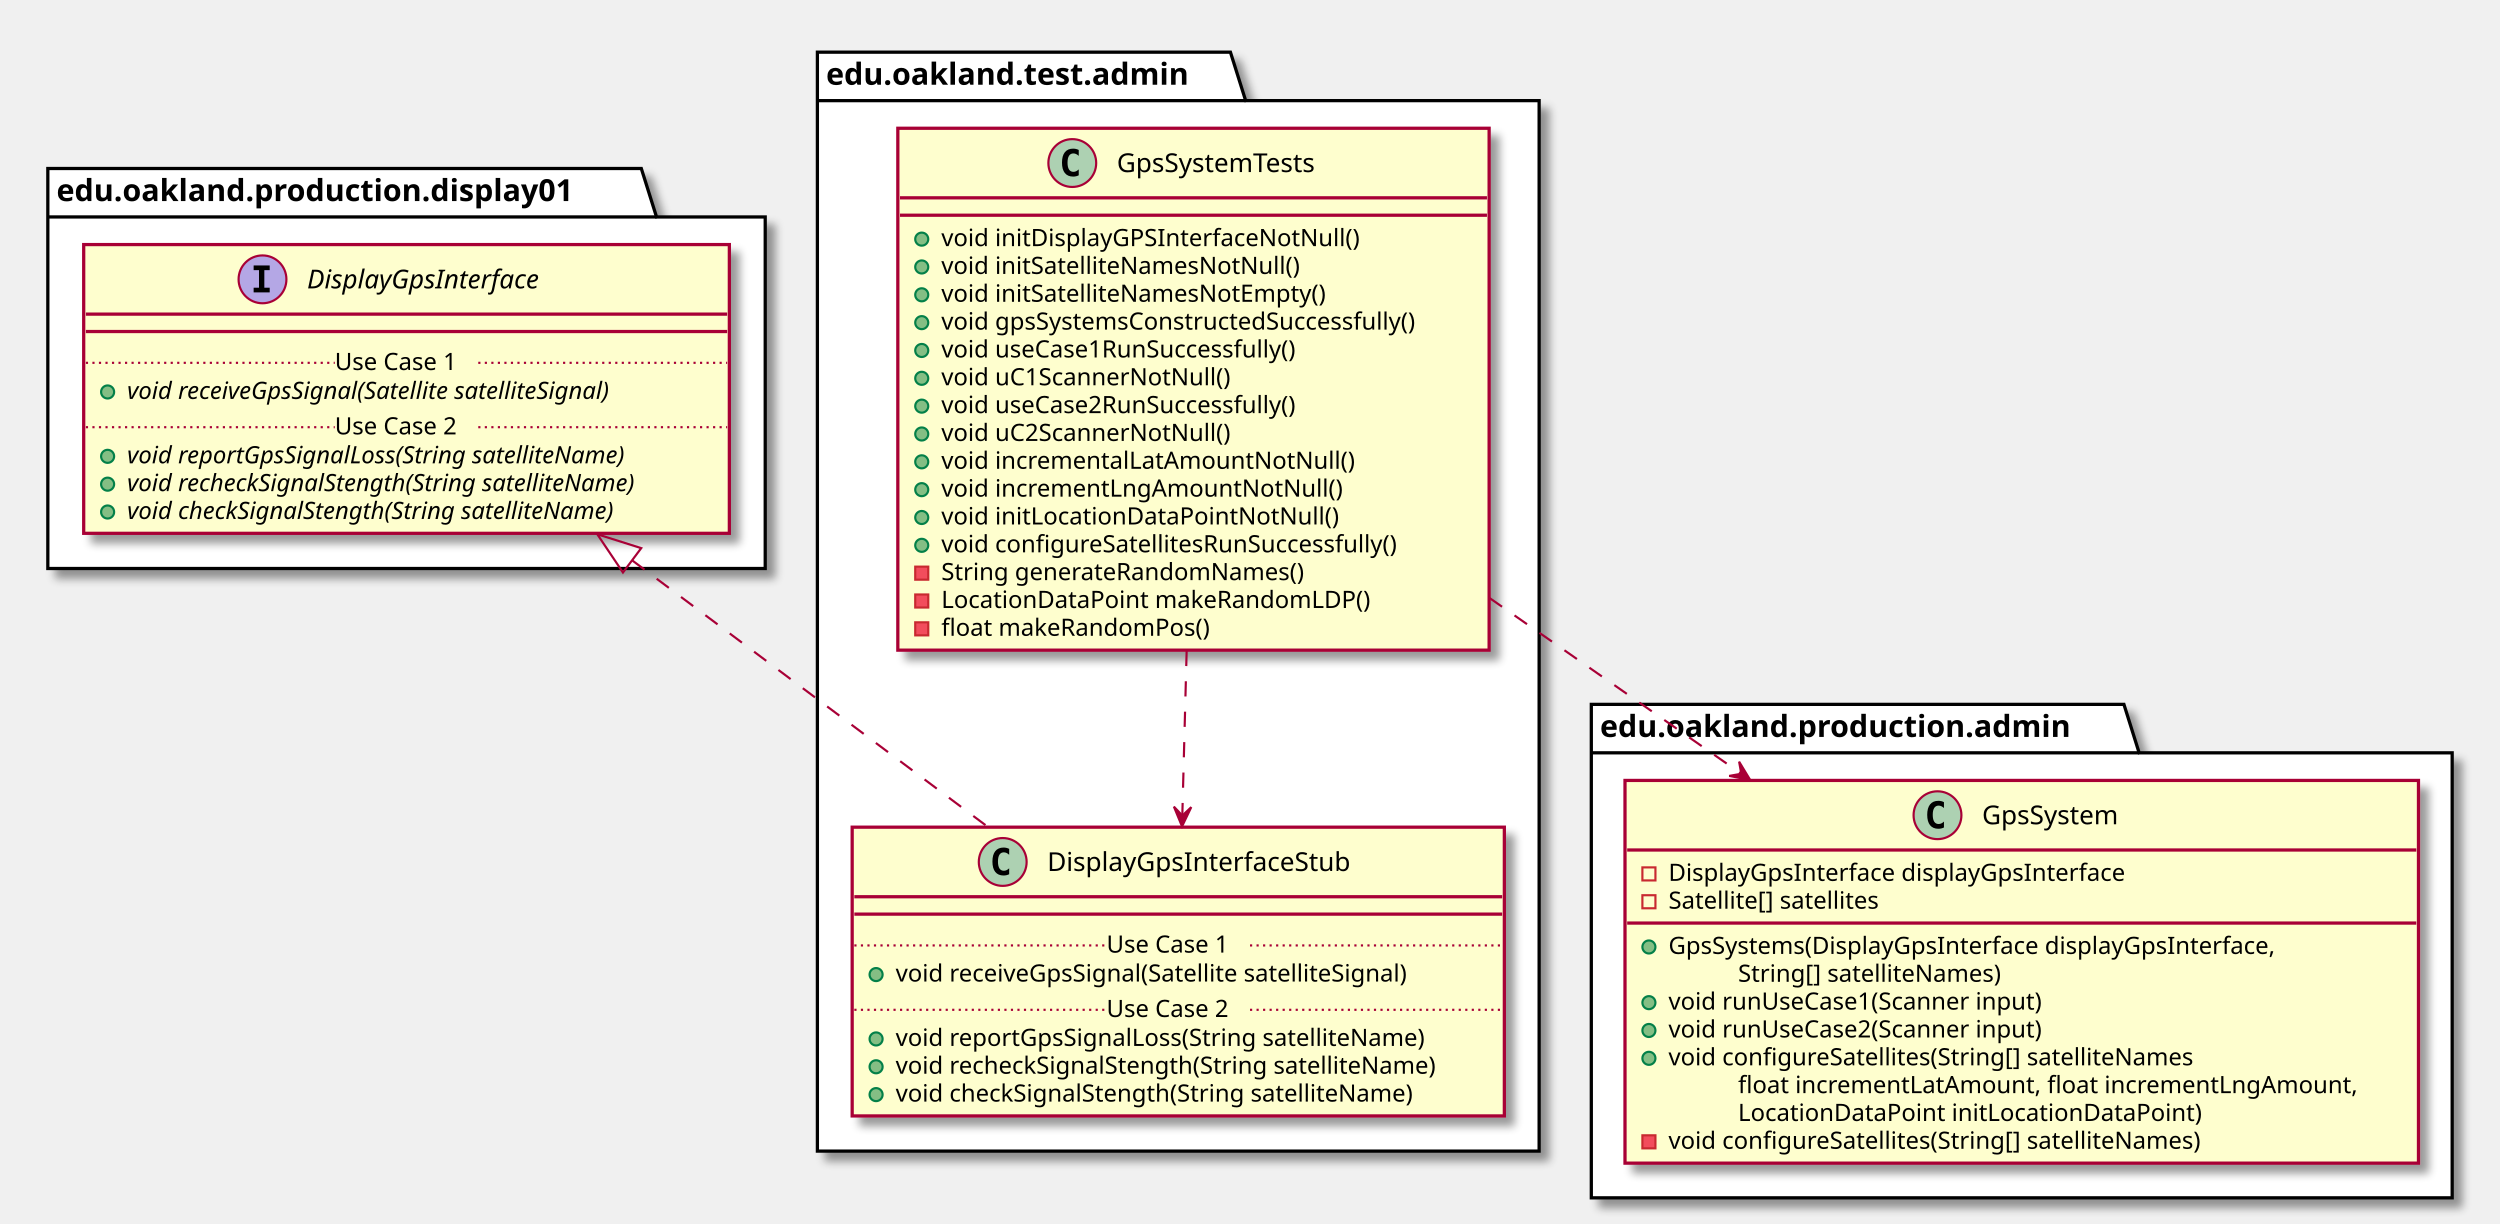
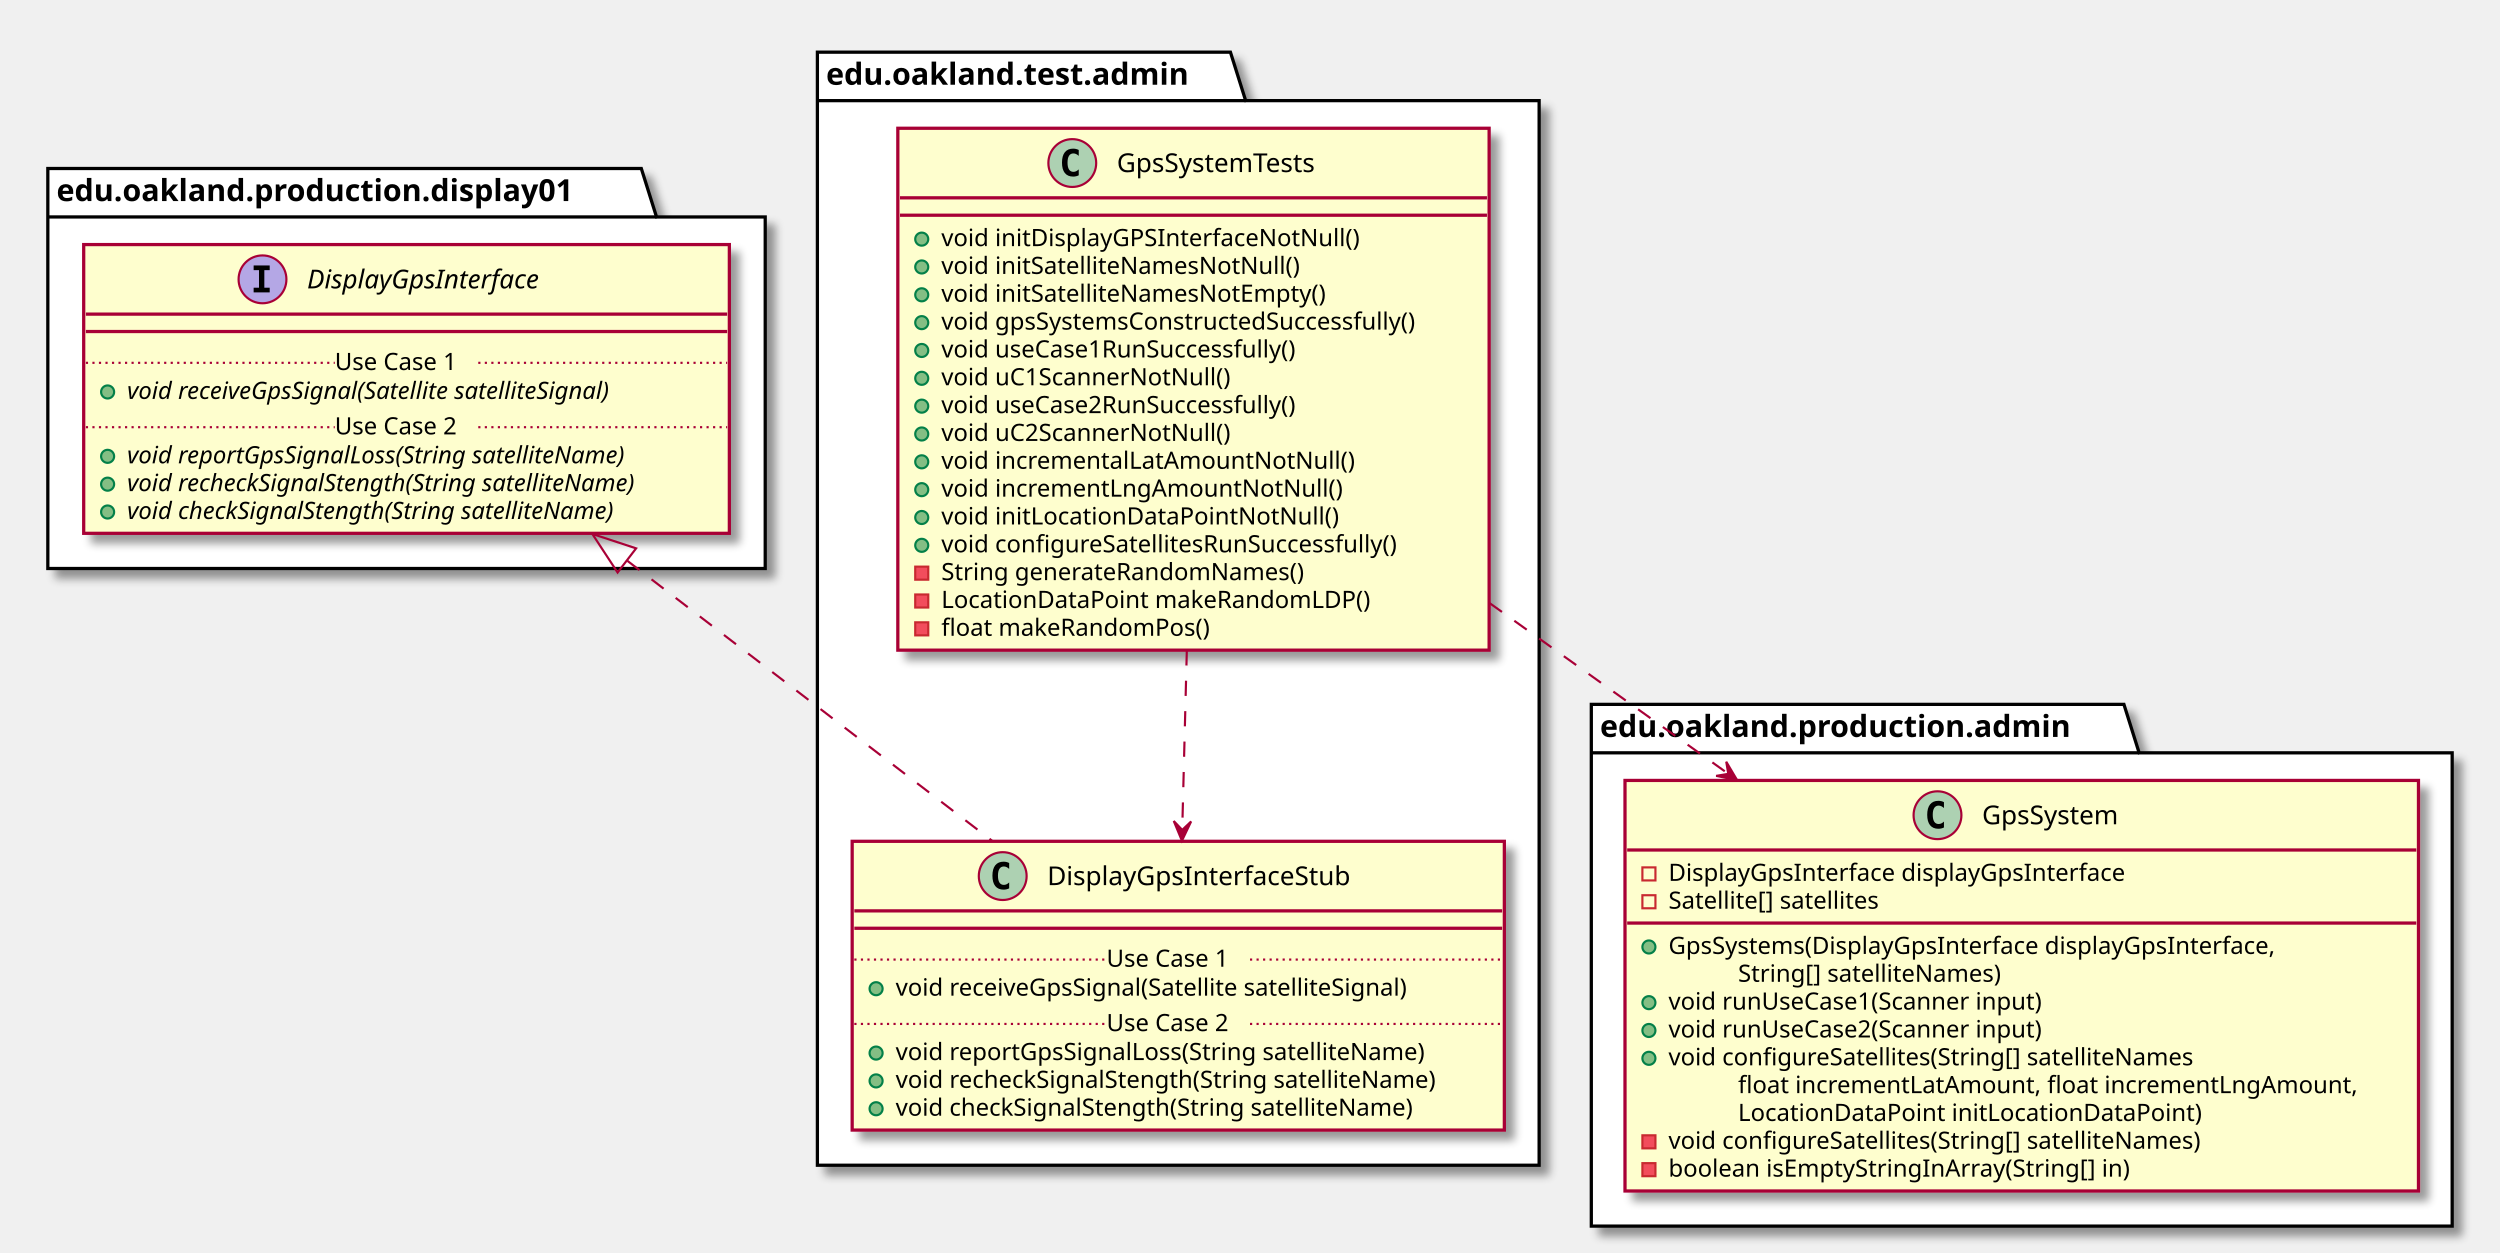
- <svg xmlns="http://www.w3.org/2000/svg" contentScriptType="application/ecmascript" contentStyleType="text/css" height="563px" preserveAspectRatio="none" style="width:1150px;height:563px;" version="1.1" viewBox="0 0 1150 563" width="1150px" zoomAndPan="magnify">
+ <svg xmlns="http://www.w3.org/2000/svg" contentScriptType="application/ecmascript" contentStyleType="text/css" height="576px" preserveAspectRatio="none" style="width:1150px;height:576px;" version="1.1" viewBox="0 0 1150 576" width="1150px" zoomAndPan="magnify">
  <defs>
-     <filter height="300%" id="flst3wckr79hx" width="300%" x="-1" y="-1">
+     <filter height="300%" id="f1w01po00u1ek2" width="300%" x="-1" y="-1">
      <feGaussianBlur result="blurOut" stdDeviation="2.0" />
      <feColorMatrix in="blurOut" result="blurOut2" type="matrix" values="0 0 0 0 0 0 0 0 0 0 0 0 0 0 0 0 0 0 .4 0" />
      <feOffset dx="4.0" dy="4.0" in="blurOut2" result="blurOut3" />
      <feBlend in="SourceGraphic" in2="blurOut3" mode="normal" />
    </filter>
  </defs>
  <g>
-     <polygon fill="#FFFFFF" filter="url(#flst3wckr79hx)" points="376,24,566,24,573,46.297,708,46.297,708,529.5,376,529.5,376,24" style="stroke: #000000; stroke-width: 1.5;" />
+     <polygon fill="#FFFFFF" filter="url(#f1w01po00u1ek2)" points="376,24,566,24,573,46.297,708,46.297,708,536,376,536,376,24" style="stroke: #000000; stroke-width: 1.5;" />
    <line style="stroke: #000000; stroke-width: 1.5;" x1="376" x2="573" y1="46.297" y2="46.297" />
    <text fill="#000000" font-family="sans-serif" font-size="14" font-weight="bold" lengthAdjust="spacingAndGlyphs" textLength="184" x="380" y="38.995">edu.oakland.test.admin</text>
-     <polygon fill="#FFFFFF" filter="url(#flst3wckr79hx)" points="22,77.5,295,77.5,302,99.797,352,99.797,352,261.5,22,261.5,22,77.5" style="stroke: #000000; stroke-width: 1.5;" />
+     <polygon fill="#FFFFFF" filter="url(#f1w01po00u1ek2)" points="22,77.5,295,77.5,302,99.797,352,99.797,352,261.5,22,261.5,22,77.5" style="stroke: #000000; stroke-width: 1.5;" />
    <line style="stroke: #000000; stroke-width: 1.5;" x1="22" x2="302" y1="99.797" y2="99.797" />
    <text fill="#000000" font-family="sans-serif" font-size="14" font-weight="bold" lengthAdjust="spacingAndGlyphs" textLength="267" x="26" y="92.495">edu.oakland.production.display01</text>
-     <polygon fill="#FFFFFF" filter="url(#flst3wckr79hx)" points="732,324,977,324,984,346.297,1128,346.297,1128,551,732,551,732,324" style="stroke: #000000; stroke-width: 1.5;" />
+     <polygon fill="#FFFFFF" filter="url(#f1w01po00u1ek2)" points="732,324,977,324,984,346.297,1128,346.297,1128,564,732,564,732,324" style="stroke: #000000; stroke-width: 1.5;" />
    <line style="stroke: #000000; stroke-width: 1.5;" x1="732" x2="984" y1="346.297" y2="346.297" />
    <text fill="#000000" font-family="sans-serif" font-size="14" font-weight="bold" lengthAdjust="spacingAndGlyphs" textLength="239" x="736" y="338.995">edu.oakland.production.admin</text>
-     <rect fill="#FEFECE" filter="url(#flst3wckr79hx)" height="240.07" id="GpsSystemTests" style="stroke: #A80036; stroke-width: 1.5;" width="272" x="413" y="59" />
+     <rect fill="#FEFECE" filter="url(#f1w01po00u1ek2)" height="240.07" id="GpsSystemTests" style="stroke: #A80036; stroke-width: 1.5;" width="272" x="413" y="59" />
    <ellipse cx="493.25" cy="75" fill="#ADD1B2" rx="11" ry="11" style="stroke: #A80036; stroke-width: 1.0;" />
    <path d="M496.219,80.641 Q495.641,80.938 495,81.078 Q494.359,81.234 493.656,81.234 Q491.156,81.234 489.828,79.594 Q488.516,77.938 488.516,74.812 Q488.516,71.688 489.828,70.031 Q491.156,68.375 493.656,68.375 Q494.359,68.375 495,68.531 Q495.656,68.688 496.219,68.984 L496.219,71.703 Q495.594,71.125 495,70.859 Q494.406,70.578 493.781,70.578 Q492.438,70.578 491.75,71.656 Q491.062,72.719 491.062,74.812 Q491.062,76.906 491.75,77.984 Q492.438,79.047 493.781,79.047 Q494.406,79.047 495,78.781 Q495.594,78.5 496.219,77.922 L496.219,80.641 Z " />
    <text fill="#000000" font-family="sans-serif" font-size="12" lengthAdjust="spacingAndGlyphs" textLength="103" x="513.75" y="79.154">GpsSystemTests</text>
    <line style="stroke: #A80036; stroke-width: 1.5;" x1="414" x2="684" y1="91" y2="91" />
    <line style="stroke: #A80036; stroke-width: 1.5;" x1="414" x2="684" y1="99" y2="99" />
    <ellipse cx="424" cy="110" fill="#84BE84" rx="3" ry="3" style="stroke: #038048; stroke-width: 1.0;" />
    <text fill="#000000" font-family="sans-serif" font-size="11" lengthAdjust="spacingAndGlyphs" textLength="207" x="433" y="113.21">void initDisplayGPSInterfaceNotNull()</text>
    <ellipse cx="424" cy="122.805" fill="#84BE84" rx="3" ry="3" style="stroke: #038048; stroke-width: 1.0;" />
    <text fill="#000000" font-family="sans-serif" font-size="11" lengthAdjust="spacingAndGlyphs" textLength="178" x="433" y="126.015">void initSatelliteNamesNotNull()</text>
    <ellipse cx="424" cy="135.609" fill="#84BE84" rx="3" ry="3" style="stroke: #038048; stroke-width: 1.0;" />
    <text fill="#000000" font-family="sans-serif" font-size="11" lengthAdjust="spacingAndGlyphs" textLength="192" x="433" y="138.82">void initSatelliteNamesNotEmpty()</text>
    <ellipse cx="424" cy="148.414" fill="#84BE84" rx="3" ry="3" style="stroke: #038048; stroke-width: 1.0;" />
    <text fill="#000000" font-family="sans-serif" font-size="11" lengthAdjust="spacingAndGlyphs" textLength="246" x="433" y="151.625">void gpsSystemsConstructedSuccessfully()</text>
    <ellipse cx="424" cy="161.219" fill="#84BE84" rx="3" ry="3" style="stroke: #038048; stroke-width: 1.0;" />
    <text fill="#000000" font-family="sans-serif" font-size="11" lengthAdjust="spacingAndGlyphs" textLength="184" x="433" y="164.429">void useCase1RunSuccessfully()</text>
    <ellipse cx="424" cy="174.023" fill="#84BE84" rx="3" ry="3" style="stroke: #038048; stroke-width: 1.0;" />
    <text fill="#000000" font-family="sans-serif" font-size="11" lengthAdjust="spacingAndGlyphs" textLength="144" x="433" y="177.234">void uC1ScannerNotNull()</text>
    <ellipse cx="424" cy="186.828" fill="#84BE84" rx="3" ry="3" style="stroke: #038048; stroke-width: 1.0;" />
    <text fill="#000000" font-family="sans-serif" font-size="11" lengthAdjust="spacingAndGlyphs" textLength="184" x="433" y="190.039">void useCase2RunSuccessfully()</text>
    <ellipse cx="424" cy="199.633" fill="#84BE84" rx="3" ry="3" style="stroke: #038048; stroke-width: 1.0;" />
    <text fill="#000000" font-family="sans-serif" font-size="11" lengthAdjust="spacingAndGlyphs" textLength="144" x="433" y="202.843">void uC2ScannerNotNull()</text>
    <ellipse cx="424" cy="212.438" fill="#84BE84" rx="3" ry="3" style="stroke: #038048; stroke-width: 1.0;" />
    <text fill="#000000" font-family="sans-serif" font-size="11" lengthAdjust="spacingAndGlyphs" textLength="202" x="433" y="215.648">void incrementalLatAmountNotNull()</text>
    <ellipse cx="424" cy="225.242" fill="#84BE84" rx="3" ry="3" style="stroke: #038048; stroke-width: 1.0;" />
    <text fill="#000000" font-family="sans-serif" font-size="11" lengthAdjust="spacingAndGlyphs" textLength="195" x="433" y="228.453">void incrementLngAmountNotNull()</text>
    <ellipse cx="424" cy="238.047" fill="#84BE84" rx="3" ry="3" style="stroke: #038048; stroke-width: 1.0;" />
    <text fill="#000000" font-family="sans-serif" font-size="11" lengthAdjust="spacingAndGlyphs" textLength="193" x="433" y="241.257">void initLocationDataPointNotNull()</text>
    <ellipse cx="424" cy="250.852" fill="#84BE84" rx="3" ry="3" style="stroke: #038048; stroke-width: 1.0;" />
    <text fill="#000000" font-family="sans-serif" font-size="11" lengthAdjust="spacingAndGlyphs" textLength="233" x="433" y="254.062">void configureSatellitesRunSuccessfully()</text>
    <rect fill="#F24D5C" height="6" style="stroke: #C82930; stroke-width: 1.0;" width="6" x="421" y="260.656" />
    <text fill="#000000" font-family="sans-serif" font-size="11" lengthAdjust="spacingAndGlyphs" textLength="183" x="433" y="266.867">String generateRandomNames()</text>
    <rect fill="#F24D5C" height="6" style="stroke: #C82930; stroke-width: 1.0;" width="6" x="421" y="273.461" />
    <text fill="#000000" font-family="sans-serif" font-size="11" lengthAdjust="spacingAndGlyphs" textLength="211" x="433" y="279.671">LocationDataPoint makeRandomLDP()</text>
    <rect fill="#F24D5C" height="6" style="stroke: #C82930; stroke-width: 1.0;" width="6" x="421" y="286.266" />
    <text fill="#000000" font-family="sans-serif" font-size="11" lengthAdjust="spacingAndGlyphs" textLength="135" x="433" y="292.476">float makeRandomPos()</text>
-     <rect fill="#FEFECE" filter="url(#flst3wckr79hx)" height="132.828" id="DisplayGpsInterfaceStub" style="stroke: #A80036; stroke-width: 1.5;" width="300" x="392" y="380.5" />
-     <ellipse cx="461.25" cy="396.5" fill="#ADD1B2" rx="11" ry="11" style="stroke: #A80036; stroke-width: 1.0;" />
-     <path d="M464.219,402.141 Q463.641,402.438 463,402.578 Q462.359,402.734 461.656,402.734 Q459.156,402.734 457.828,401.094 Q456.516,399.438 456.516,396.312 Q456.516,393.188 457.828,391.531 Q459.156,389.875 461.656,389.875 Q462.359,389.875 463,390.031 Q463.656,390.188 464.219,390.484 L464.219,393.203 Q463.594,392.625 463,392.359 Q462.406,392.078 461.781,392.078 Q460.438,392.078 459.75,393.156 Q459.062,394.219 459.062,396.312 Q459.062,398.406 459.75,399.484 Q460.438,400.547 461.781,400.547 Q462.406,400.547 463,400.281 Q463.594,400 464.219,399.422 L464.219,402.141 Z " />
-     <text fill="#000000" font-family="sans-serif" font-size="12" lengthAdjust="spacingAndGlyphs" textLength="153" x="481.75" y="400.654">DisplayGpsInterfaceStub</text>
-     <line style="stroke: #A80036; stroke-width: 1.5;" x1="393" x2="691" y1="412.5" y2="412.5" />
-     <line style="stroke: #A80036; stroke-width: 1.5;" x1="393" x2="691" y1="420.5" y2="420.5" />
-     <ellipse cx="403" cy="448.305" fill="#84BE84" rx="3" ry="3" style="stroke: #038048; stroke-width: 1.0;" />
-     <text fill="#000000" font-family="sans-serif" font-size="11" lengthAdjust="spacingAndGlyphs" textLength="264" x="412" y="451.515">void receiveGpsSignal(Satellite satelliteSignal)</text>
-     <line style="stroke: #A80036; stroke-width: 1.0; stroke-dasharray: 1.0,2.0;" x1="393" x2="509" y1="434.902" y2="434.902" />
-     <text fill="#000000" font-family="sans-serif" font-size="11" lengthAdjust="spacingAndGlyphs" textLength="66" x="509" y="438.21">Use Case 1</text>
-     <line style="stroke: #A80036; stroke-width: 1.0; stroke-dasharray: 1.0,2.0;" x1="575" x2="691" y1="434.902" y2="434.902" />
-     <ellipse cx="403" cy="477.914" fill="#84BE84" rx="3" ry="3" style="stroke: #038048; stroke-width: 1.0;" />
-     <text fill="#000000" font-family="sans-serif" font-size="11" lengthAdjust="spacingAndGlyphs" textLength="271" x="412" y="481.125">void reportGpsSignalLoss(String satelliteName)</text>
-     <ellipse cx="403" cy="490.719" fill="#84BE84" rx="3" ry="3" style="stroke: #038048; stroke-width: 1.0;" />
-     <text fill="#000000" font-family="sans-serif" font-size="11" lengthAdjust="spacingAndGlyphs" textLength="274" x="412" y="493.929">void recheckSignalStength(String satelliteName)</text>
-     <ellipse cx="403" cy="503.523" fill="#84BE84" rx="3" ry="3" style="stroke: #038048; stroke-width: 1.0;" />
-     <text fill="#000000" font-family="sans-serif" font-size="11" lengthAdjust="spacingAndGlyphs" textLength="262" x="412" y="506.734">void checkSignalStength(String satelliteName)</text>
-     <line style="stroke: #A80036; stroke-width: 1.0; stroke-dasharray: 1.0,2.0;" x1="393" x2="509" y1="464.512" y2="464.512" />
-     <text fill="#000000" font-family="sans-serif" font-size="11" lengthAdjust="spacingAndGlyphs" textLength="66" x="509" y="467.82">Use Case 2</text>
-     <line style="stroke: #A80036; stroke-width: 1.0; stroke-dasharray: 1.0,2.0;" x1="575" x2="691" y1="464.512" y2="464.512" />
-     <rect fill="#FEFECE" filter="url(#flst3wckr79hx)" height="132.828" id="DisplayGpsInterface" style="stroke: #A80036; stroke-width: 1.5;" width="297" x="38.5" y="112.5" />
+     <rect fill="#FEFECE" filter="url(#f1w01po00u1ek2)" height="132.828" id="DisplayGpsInterfaceStub" style="stroke: #A80036; stroke-width: 1.5;" width="300" x="392" y="387" />
+     <ellipse cx="461.25" cy="403" fill="#ADD1B2" rx="11" ry="11" style="stroke: #A80036; stroke-width: 1.0;" />
+     <path d="M464.219,408.641 Q463.641,408.938 463,409.078 Q462.359,409.234 461.656,409.234 Q459.156,409.234 457.828,407.594 Q456.516,405.938 456.516,402.812 Q456.516,399.688 457.828,398.031 Q459.156,396.375 461.656,396.375 Q462.359,396.375 463,396.531 Q463.656,396.688 464.219,396.984 L464.219,399.703 Q463.594,399.125 463,398.859 Q462.406,398.578 461.781,398.578 Q460.438,398.578 459.75,399.656 Q459.062,400.719 459.062,402.812 Q459.062,404.906 459.75,405.984 Q460.438,407.047 461.781,407.047 Q462.406,407.047 463,406.781 Q463.594,406.5 464.219,405.922 L464.219,408.641 Z " />
+     <text fill="#000000" font-family="sans-serif" font-size="12" lengthAdjust="spacingAndGlyphs" textLength="153" x="481.75" y="407.154">DisplayGpsInterfaceStub</text>
+     <line style="stroke: #A80036; stroke-width: 1.5;" x1="393" x2="691" y1="419" y2="419" />
+     <line style="stroke: #A80036; stroke-width: 1.5;" x1="393" x2="691" y1="427" y2="427" />
+     <ellipse cx="403" cy="454.805" fill="#84BE84" rx="3" ry="3" style="stroke: #038048; stroke-width: 1.0;" />
+     <text fill="#000000" font-family="sans-serif" font-size="11" lengthAdjust="spacingAndGlyphs" textLength="264" x="412" y="458.015">void receiveGpsSignal(Satellite satelliteSignal)</text>
+     <line style="stroke: #A80036; stroke-width: 1.0; stroke-dasharray: 1.0,2.0;" x1="393" x2="509" y1="441.402" y2="441.402" />
+     <text fill="#000000" font-family="sans-serif" font-size="11" lengthAdjust="spacingAndGlyphs" textLength="66" x="509" y="444.71">Use Case 1</text>
+     <line style="stroke: #A80036; stroke-width: 1.0; stroke-dasharray: 1.0,2.0;" x1="575" x2="691" y1="441.402" y2="441.402" />
+     <ellipse cx="403" cy="484.414" fill="#84BE84" rx="3" ry="3" style="stroke: #038048; stroke-width: 1.0;" />
+     <text fill="#000000" font-family="sans-serif" font-size="11" lengthAdjust="spacingAndGlyphs" textLength="271" x="412" y="487.625">void reportGpsSignalLoss(String satelliteName)</text>
+     <ellipse cx="403" cy="497.219" fill="#84BE84" rx="3" ry="3" style="stroke: #038048; stroke-width: 1.0;" />
+     <text fill="#000000" font-family="sans-serif" font-size="11" lengthAdjust="spacingAndGlyphs" textLength="274" x="412" y="500.429">void recheckSignalStength(String satelliteName)</text>
+     <ellipse cx="403" cy="510.023" fill="#84BE84" rx="3" ry="3" style="stroke: #038048; stroke-width: 1.0;" />
+     <text fill="#000000" font-family="sans-serif" font-size="11" lengthAdjust="spacingAndGlyphs" textLength="262" x="412" y="513.234">void checkSignalStength(String satelliteName)</text>
+     <line style="stroke: #A80036; stroke-width: 1.0; stroke-dasharray: 1.0,2.0;" x1="393" x2="509" y1="471.012" y2="471.012" />
+     <text fill="#000000" font-family="sans-serif" font-size="11" lengthAdjust="spacingAndGlyphs" textLength="66" x="509" y="474.32">Use Case 2</text>
+     <line style="stroke: #A80036; stroke-width: 1.0; stroke-dasharray: 1.0,2.0;" x1="575" x2="691" y1="471.012" y2="471.012" />
+     <rect fill="#FEFECE" filter="url(#f1w01po00u1ek2)" height="132.828" id="DisplayGpsInterface" style="stroke: #A80036; stroke-width: 1.5;" width="297" x="38.5" y="112.5" />
    <ellipse cx="120.75" cy="128.5" fill="#B4A7E5" rx="11" ry="11" style="stroke: #A80036; stroke-width: 1.0;" />
    <path d="M116.672,124.266 L116.672,122.109 L124.062,122.109 L124.062,124.266 L121.594,124.266 L121.594,132.344 L124.062,132.344 L124.062,134.5 L116.672,134.5 L116.672,132.344 L119.141,132.344 L119.141,124.266 L116.672,124.266 Z " />
    <text fill="#000000" font-family="sans-serif" font-size="12" font-style="italic" lengthAdjust="spacingAndGlyphs" textLength="124" x="141.25" y="132.654">DisplayGpsInterface</text>
    <line style="stroke: #A80036; stroke-width: 1.5;" x1="39.5" x2="334.5" y1="144.5" y2="144.5" />
    <line style="stroke: #A80036; stroke-width: 1.5;" x1="39.5" x2="334.5" y1="152.5" y2="152.5" />
    <ellipse cx="49.5" cy="180.305" fill="#84BE84" rx="3" ry="3" style="stroke: #038048; stroke-width: 1.0;" />
    <text fill="#000000" font-family="sans-serif" font-size="11" font-style="italic" lengthAdjust="spacingAndGlyphs" textLength="261" x="58.5" y="183.515">void receiveGpsSignal(Satellite satelliteSignal)</text>
    <line style="stroke: #A80036; stroke-width: 1.0; stroke-dasharray: 1.0,2.0;" x1="39.5" x2="154" y1="166.902" y2="166.902" />
    <text fill="#000000" font-family="sans-serif" font-size="11" lengthAdjust="spacingAndGlyphs" textLength="66" x="154" y="170.21">Use Case 1</text>
    <line style="stroke: #A80036; stroke-width: 1.0; stroke-dasharray: 1.0,2.0;" x1="220" x2="334.5" y1="166.902" y2="166.902" />
    <ellipse cx="49.5" cy="209.914" fill="#84BE84" rx="3" ry="3" style="stroke: #038048; stroke-width: 1.0;" />
    <text fill="#000000" font-family="sans-serif" font-size="11" font-style="italic" lengthAdjust="spacingAndGlyphs" textLength="266" x="58.5" y="213.125">void reportGpsSignalLoss(String satelliteName)</text>
    <ellipse cx="49.5" cy="222.719" fill="#84BE84" rx="3" ry="3" style="stroke: #038048; stroke-width: 1.0;" />
    <text fill="#000000" font-family="sans-serif" font-size="11" font-style="italic" lengthAdjust="spacingAndGlyphs" textLength="271" x="58.5" y="225.929">void recheckSignalStength(String satelliteName)</text>
    <ellipse cx="49.5" cy="235.523" fill="#84BE84" rx="3" ry="3" style="stroke: #038048; stroke-width: 1.0;" />
    <text fill="#000000" font-family="sans-serif" font-size="11" font-style="italic" lengthAdjust="spacingAndGlyphs" textLength="259" x="58.5" y="238.734">void checkSignalStength(String satelliteName)</text>
    <line style="stroke: #A80036; stroke-width: 1.0; stroke-dasharray: 1.0,2.0;" x1="39.5" x2="154" y1="196.512" y2="196.512" />
    <text fill="#000000" font-family="sans-serif" font-size="11" lengthAdjust="spacingAndGlyphs" textLength="66" x="154" y="199.82">Use Case 2</text>
    <line style="stroke: #A80036; stroke-width: 1.0; stroke-dasharray: 1.0,2.0;" x1="220" x2="334.5" y1="196.512" y2="196.512" />
-     <rect fill="#FEFECE" filter="url(#flst3wckr79hx)" height="176.047" id="GpsSystem" style="stroke: #A80036; stroke-width: 1.5;" width="365" x="747.5" y="359" />
+     <rect fill="#FEFECE" filter="url(#f1w01po00u1ek2)" height="188.852" id="GpsSystem" style="stroke: #A80036; stroke-width: 1.5;" width="365" x="747.5" y="359" />
    <ellipse cx="891.25" cy="375" fill="#ADD1B2" rx="11" ry="11" style="stroke: #A80036; stroke-width: 1.0;" />
    <path d="M894.219,380.641 Q893.641,380.938 893,381.078 Q892.359,381.234 891.656,381.234 Q889.156,381.234 887.828,379.594 Q886.516,377.938 886.516,374.812 Q886.516,371.688 887.828,370.031 Q889.156,368.375 891.656,368.375 Q892.359,368.375 893,368.531 Q893.656,368.688 894.219,368.984 L894.219,371.703 Q893.594,371.125 893,370.859 Q892.406,370.578 891.781,370.578 Q890.438,370.578 889.75,371.656 Q889.062,372.719 889.062,374.812 Q889.062,376.906 889.75,377.984 Q890.438,379.047 891.781,379.047 Q892.406,379.047 893,378.781 Q893.594,378.5 894.219,377.922 L894.219,380.641 Z " />
    <text fill="#000000" font-family="sans-serif" font-size="12" lengthAdjust="spacingAndGlyphs" textLength="69" x="911.75" y="379.154">GpsSystem</text>
    <line style="stroke: #A80036; stroke-width: 1.5;" x1="748.5" x2="1111.5" y1="391" y2="391" />
    <rect fill="none" height="6" style="stroke: #C82930; stroke-width: 1.0;" width="6" x="755.5" y="399" />
    <text fill="#000000" font-family="sans-serif" font-size="11" lengthAdjust="spacingAndGlyphs" textLength="231" x="767.5" y="405.21">DisplayGpsInterface displayGpsInterface</text>
    <rect fill="none" height="6" style="stroke: #C82930; stroke-width: 1.0;" width="6" x="755.5" y="411.805" />
    <text fill="#000000" font-family="sans-serif" font-size="11" lengthAdjust="spacingAndGlyphs" textLength="110" x="767.5" y="418.015">Satellite[] satellites</text>
    <line style="stroke: #A80036; stroke-width: 1.5;" x1="748.5" x2="1111.5" y1="424.609" y2="424.609" />
    <ellipse cx="758.5" cy="435.609" fill="#84BE84" rx="3" ry="3" style="stroke: #038048; stroke-width: 1.0;" />
    <text fill="#000000" font-family="sans-serif" font-size="11" lengthAdjust="spacingAndGlyphs" textLength="312" x="767.5" y="438.82">GpsSystems(DisplayGpsInterface displayGpsInterface,</text>
    <text fill="#000000" font-family="sans-serif" font-size="11" lengthAdjust="spacingAndGlyphs" textLength="135" x="799.5" y="451.625">String[] satelliteNames)</text>
    <ellipse cx="758.5" cy="461.219" fill="#84BE84" rx="3" ry="3" style="stroke: #038048; stroke-width: 1.0;" />
    <text fill="#000000" font-family="sans-serif" font-size="11" lengthAdjust="spacingAndGlyphs" textLength="191" x="767.5" y="464.429">void runUseCase1(Scanner input)</text>
    <ellipse cx="758.5" cy="474.023" fill="#84BE84" rx="3" ry="3" style="stroke: #038048; stroke-width: 1.0;" />
    <text fill="#000000" font-family="sans-serif" font-size="11" lengthAdjust="spacingAndGlyphs" textLength="191" x="767.5" y="477.234">void runUseCase2(Scanner input)</text>
    <ellipse cx="758.5" cy="486.828" fill="#84BE84" rx="3" ry="3" style="stroke: #038048; stroke-width: 1.0;" />
    <text fill="#000000" font-family="sans-serif" font-size="11" lengthAdjust="spacingAndGlyphs" textLength="268" x="767.5" y="490.039">void configureSatellites(String[] satelliteNames</text>
    <text fill="#000000" font-family="sans-serif" font-size="11" lengthAdjust="spacingAndGlyphs" textLength="307" x="799.5" y="502.843">float incrementLatAmount, float incrementLngAmount,</text>
    <text fill="#000000" font-family="sans-serif" font-size="11" lengthAdjust="spacingAndGlyphs" textLength="227" x="799.5" y="515.648">LocationDataPoint initLocationDataPoint)</text>
    <rect fill="#F24D5C" height="6" style="stroke: #C82930; stroke-width: 1.0;" width="6" x="755.5" y="522.242" />
    <text fill="#000000" font-family="sans-serif" font-size="11" lengthAdjust="spacingAndGlyphs" textLength="272" x="767.5" y="528.453">void configureSatellites(String[] satelliteNames)</text>
-     <path d="M290.86,257.82 C342.76,296.71 404.87,343.25 454.33,380.31 " fill="none" id="DisplayGpsInterface&lt;-DisplayGpsInterfaceStub" style="stroke: #A80036; stroke-width: 1.0; stroke-dasharray: 7.0,7.0;" />
-     <polygon fill="none" points="286.56,263.35,274.75,245.75,294.96,252.14,286.56,263.35" style="stroke: #A80036; stroke-width: 1.0;" />
-     <path d="M545.86,299.38 C545.18,325.19 544.48,351.69 543.87,374.94 " fill="none" id="GpsSystemTests-&gt;DisplayGpsInterfaceStub" style="stroke: #A80036; stroke-width: 1.0; stroke-dasharray: 7.0,7.0;" />
-     <polygon fill="#A80036" points="543.73,380.16,547.985,371.278,543.873,375.162,539.989,371.049,543.73,380.16" style="stroke: #A80036; stroke-width: 1.0;" />
-     <path d="M685.2,275.09 C722.77,301.32 763.41,329.69 800.58,355.64 " fill="none" id="GpsSystemTests-&gt;GpsSystem" style="stroke: #A80036; stroke-width: 1.0; stroke-dasharray: 7.0,7.0;" />
-     <polygon fill="#A80036" points="805.09,358.79,799.993,350.363,800.988,355.931,795.419,356.926,805.09,358.79" style="stroke: #A80036; stroke-width: 1.0;" />
+     <rect fill="#F24D5C" height="6" style="stroke: #C82930; stroke-width: 1.0;" width="6" x="755.5" y="535.047" />
+     <text fill="#000000" font-family="sans-serif" font-size="11" lengthAdjust="spacingAndGlyphs" textLength="232" x="767.5" y="541.257">boolean isEmptyStringInArray(String[] in)</text>
+     <path d="M288.59,257.98 C341.75,298.79 406.09,348.18 456.64,386.98 " fill="none" id="DisplayGpsInterface&lt;-DisplayGpsInterfaceStub" style="stroke: #A80036; stroke-width: 1.0; stroke-dasharray: 7.0,7.0;" />
+     <polygon fill="none" points="284.09,263.35,272.48,245.62,292.61,252.24,284.09,263.35" style="stroke: #A80036; stroke-width: 1.0;" />
+     <path d="M545.94,299.13 C545.22,327.2 544.47,356.27 543.83,381.44 " fill="none" id="GpsSystemTests-&gt;DisplayGpsInterfaceStub" style="stroke: #A80036; stroke-width: 1.0; stroke-dasharray: 7.0,7.0;" />
+     <polygon fill="#A80036" points="543.69,386.76,547.92,377.866,543.818,381.762,539.923,377.66,543.69,386.76" style="stroke: #A80036; stroke-width: 1.0;" />
+     <path d="M685.2,277.42 C720.82,302.89 759.2,330.34 794.76,355.77 " fill="none" id="GpsSystemTests-&gt;GpsSystem" style="stroke: #A80036; stroke-width: 1.0; stroke-dasharray: 7.0,7.0;" />
+     <polygon fill="#A80036" points="799.08,358.87,794.07,350.391,795.008,355.969,789.429,356.907,799.08,358.87" style="stroke: #A80036; stroke-width: 1.0;" />
  </g>
</svg>
